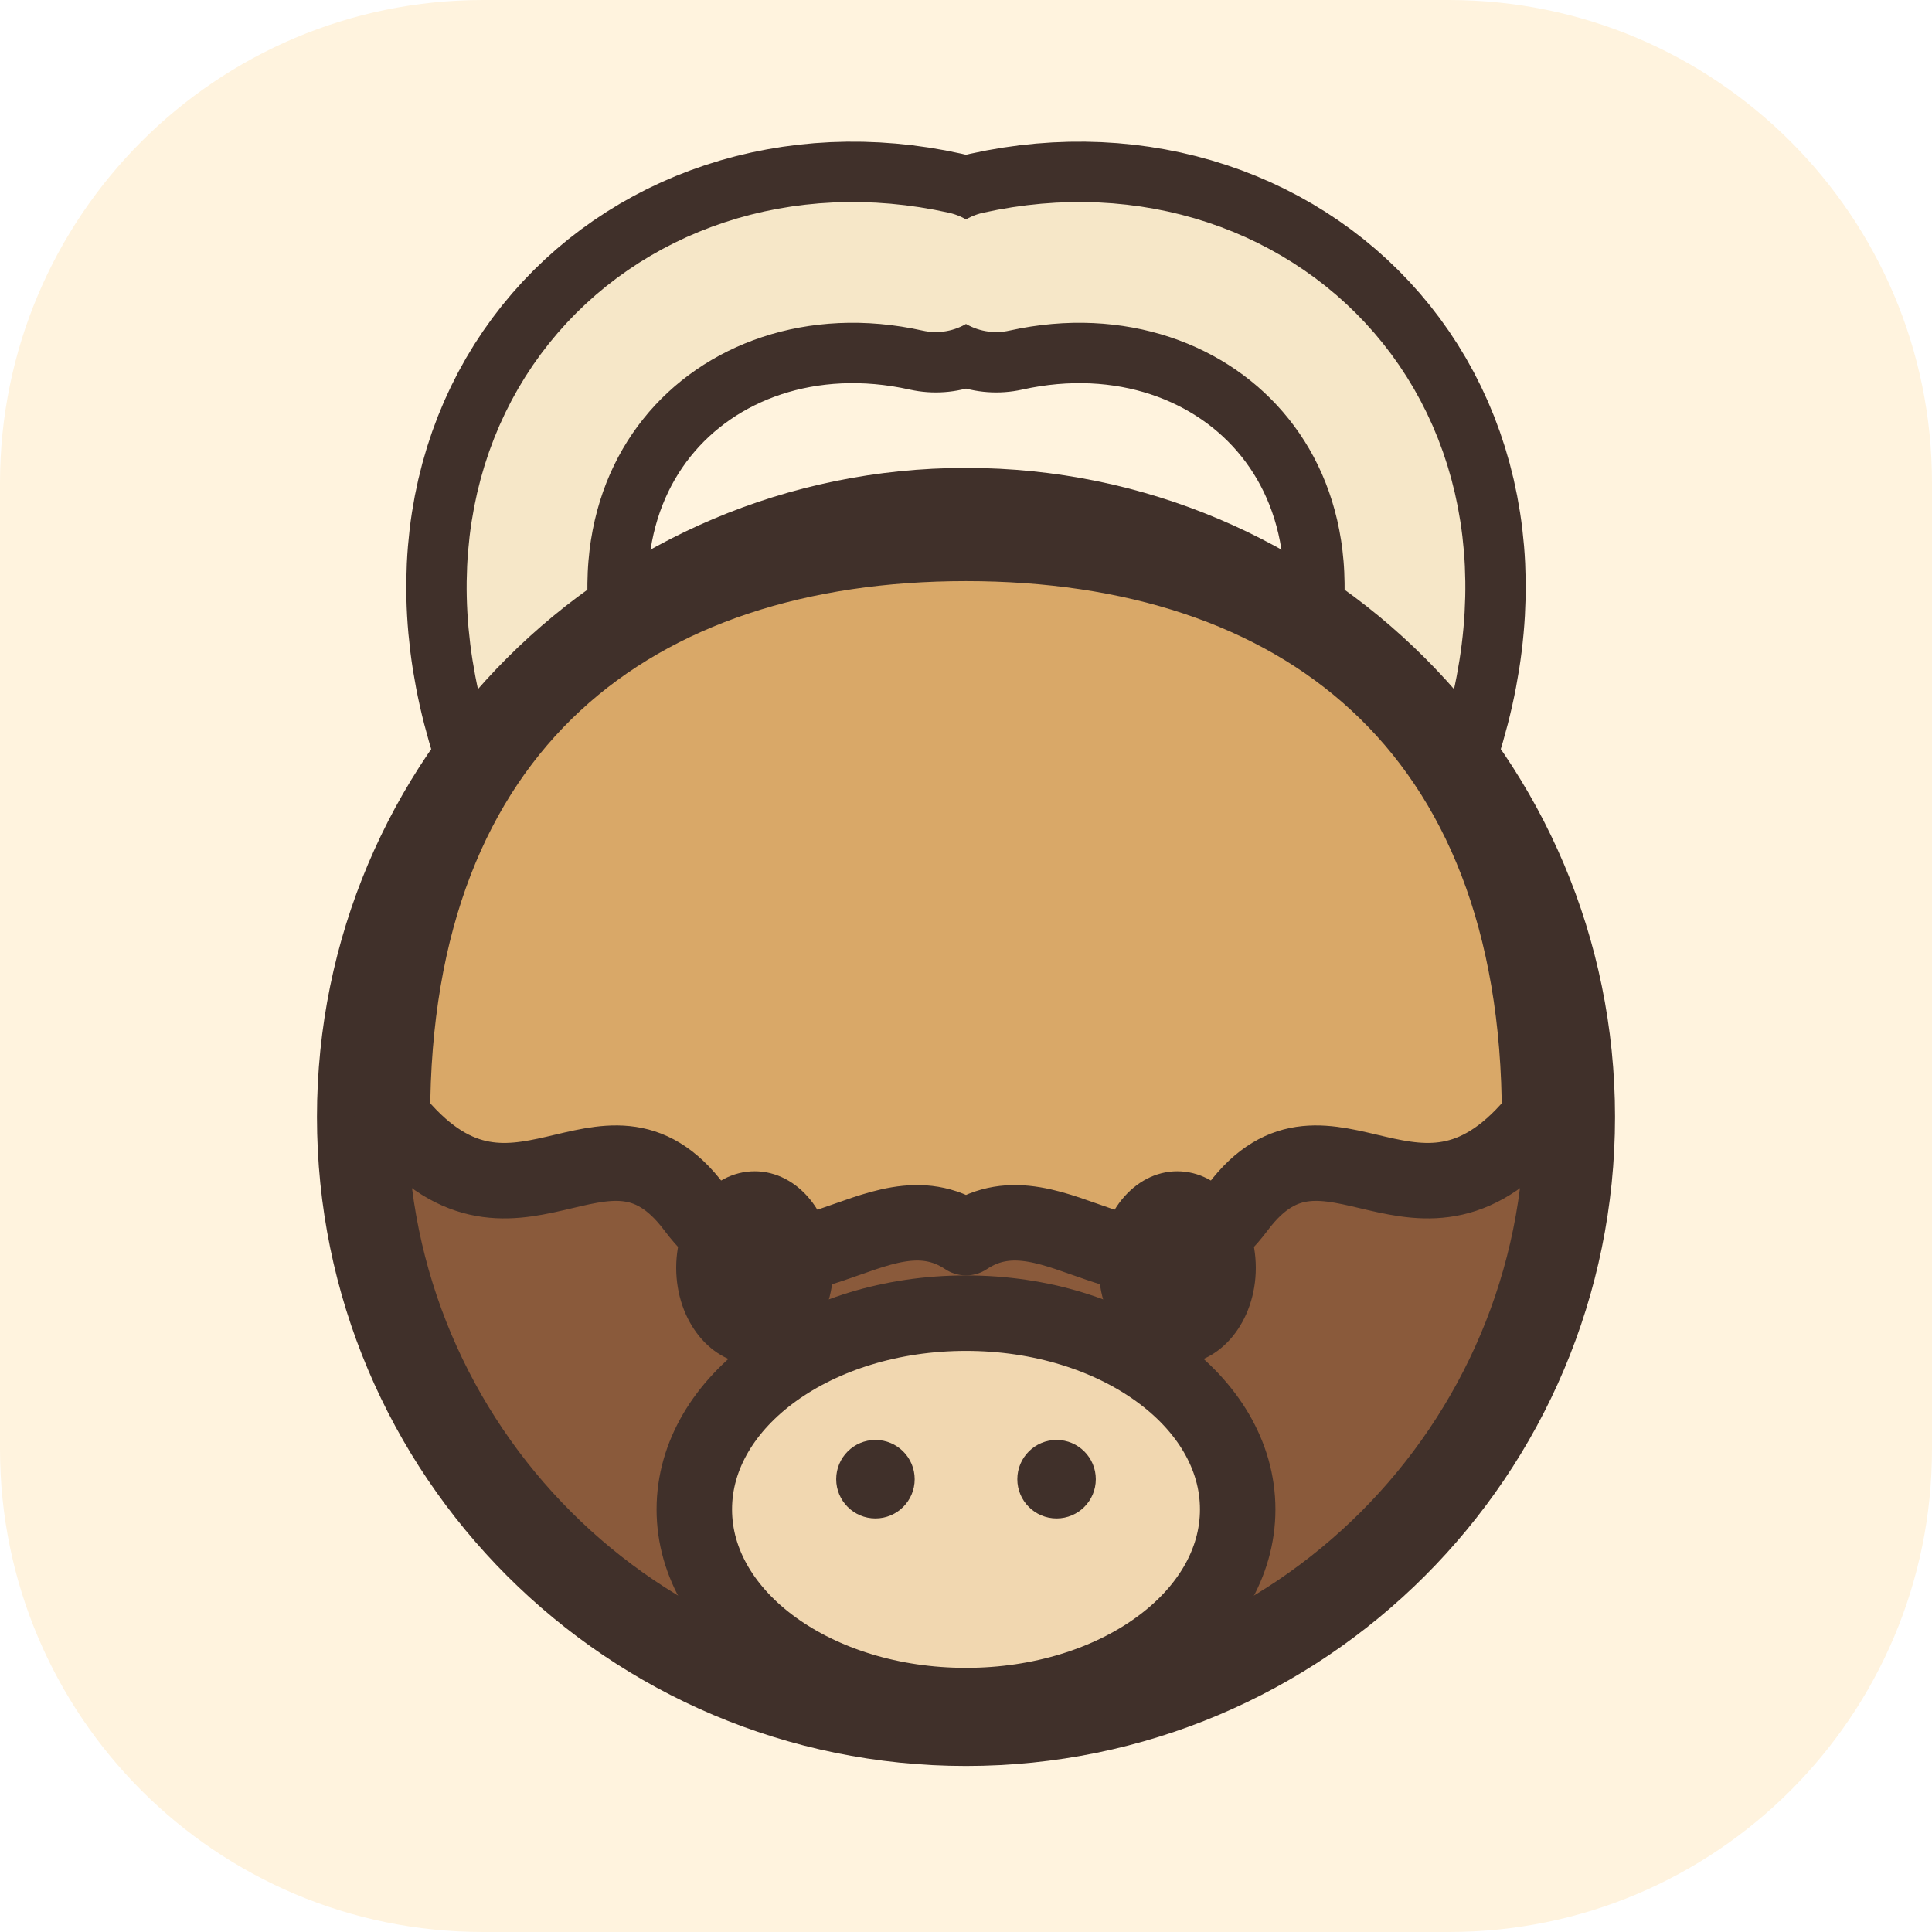
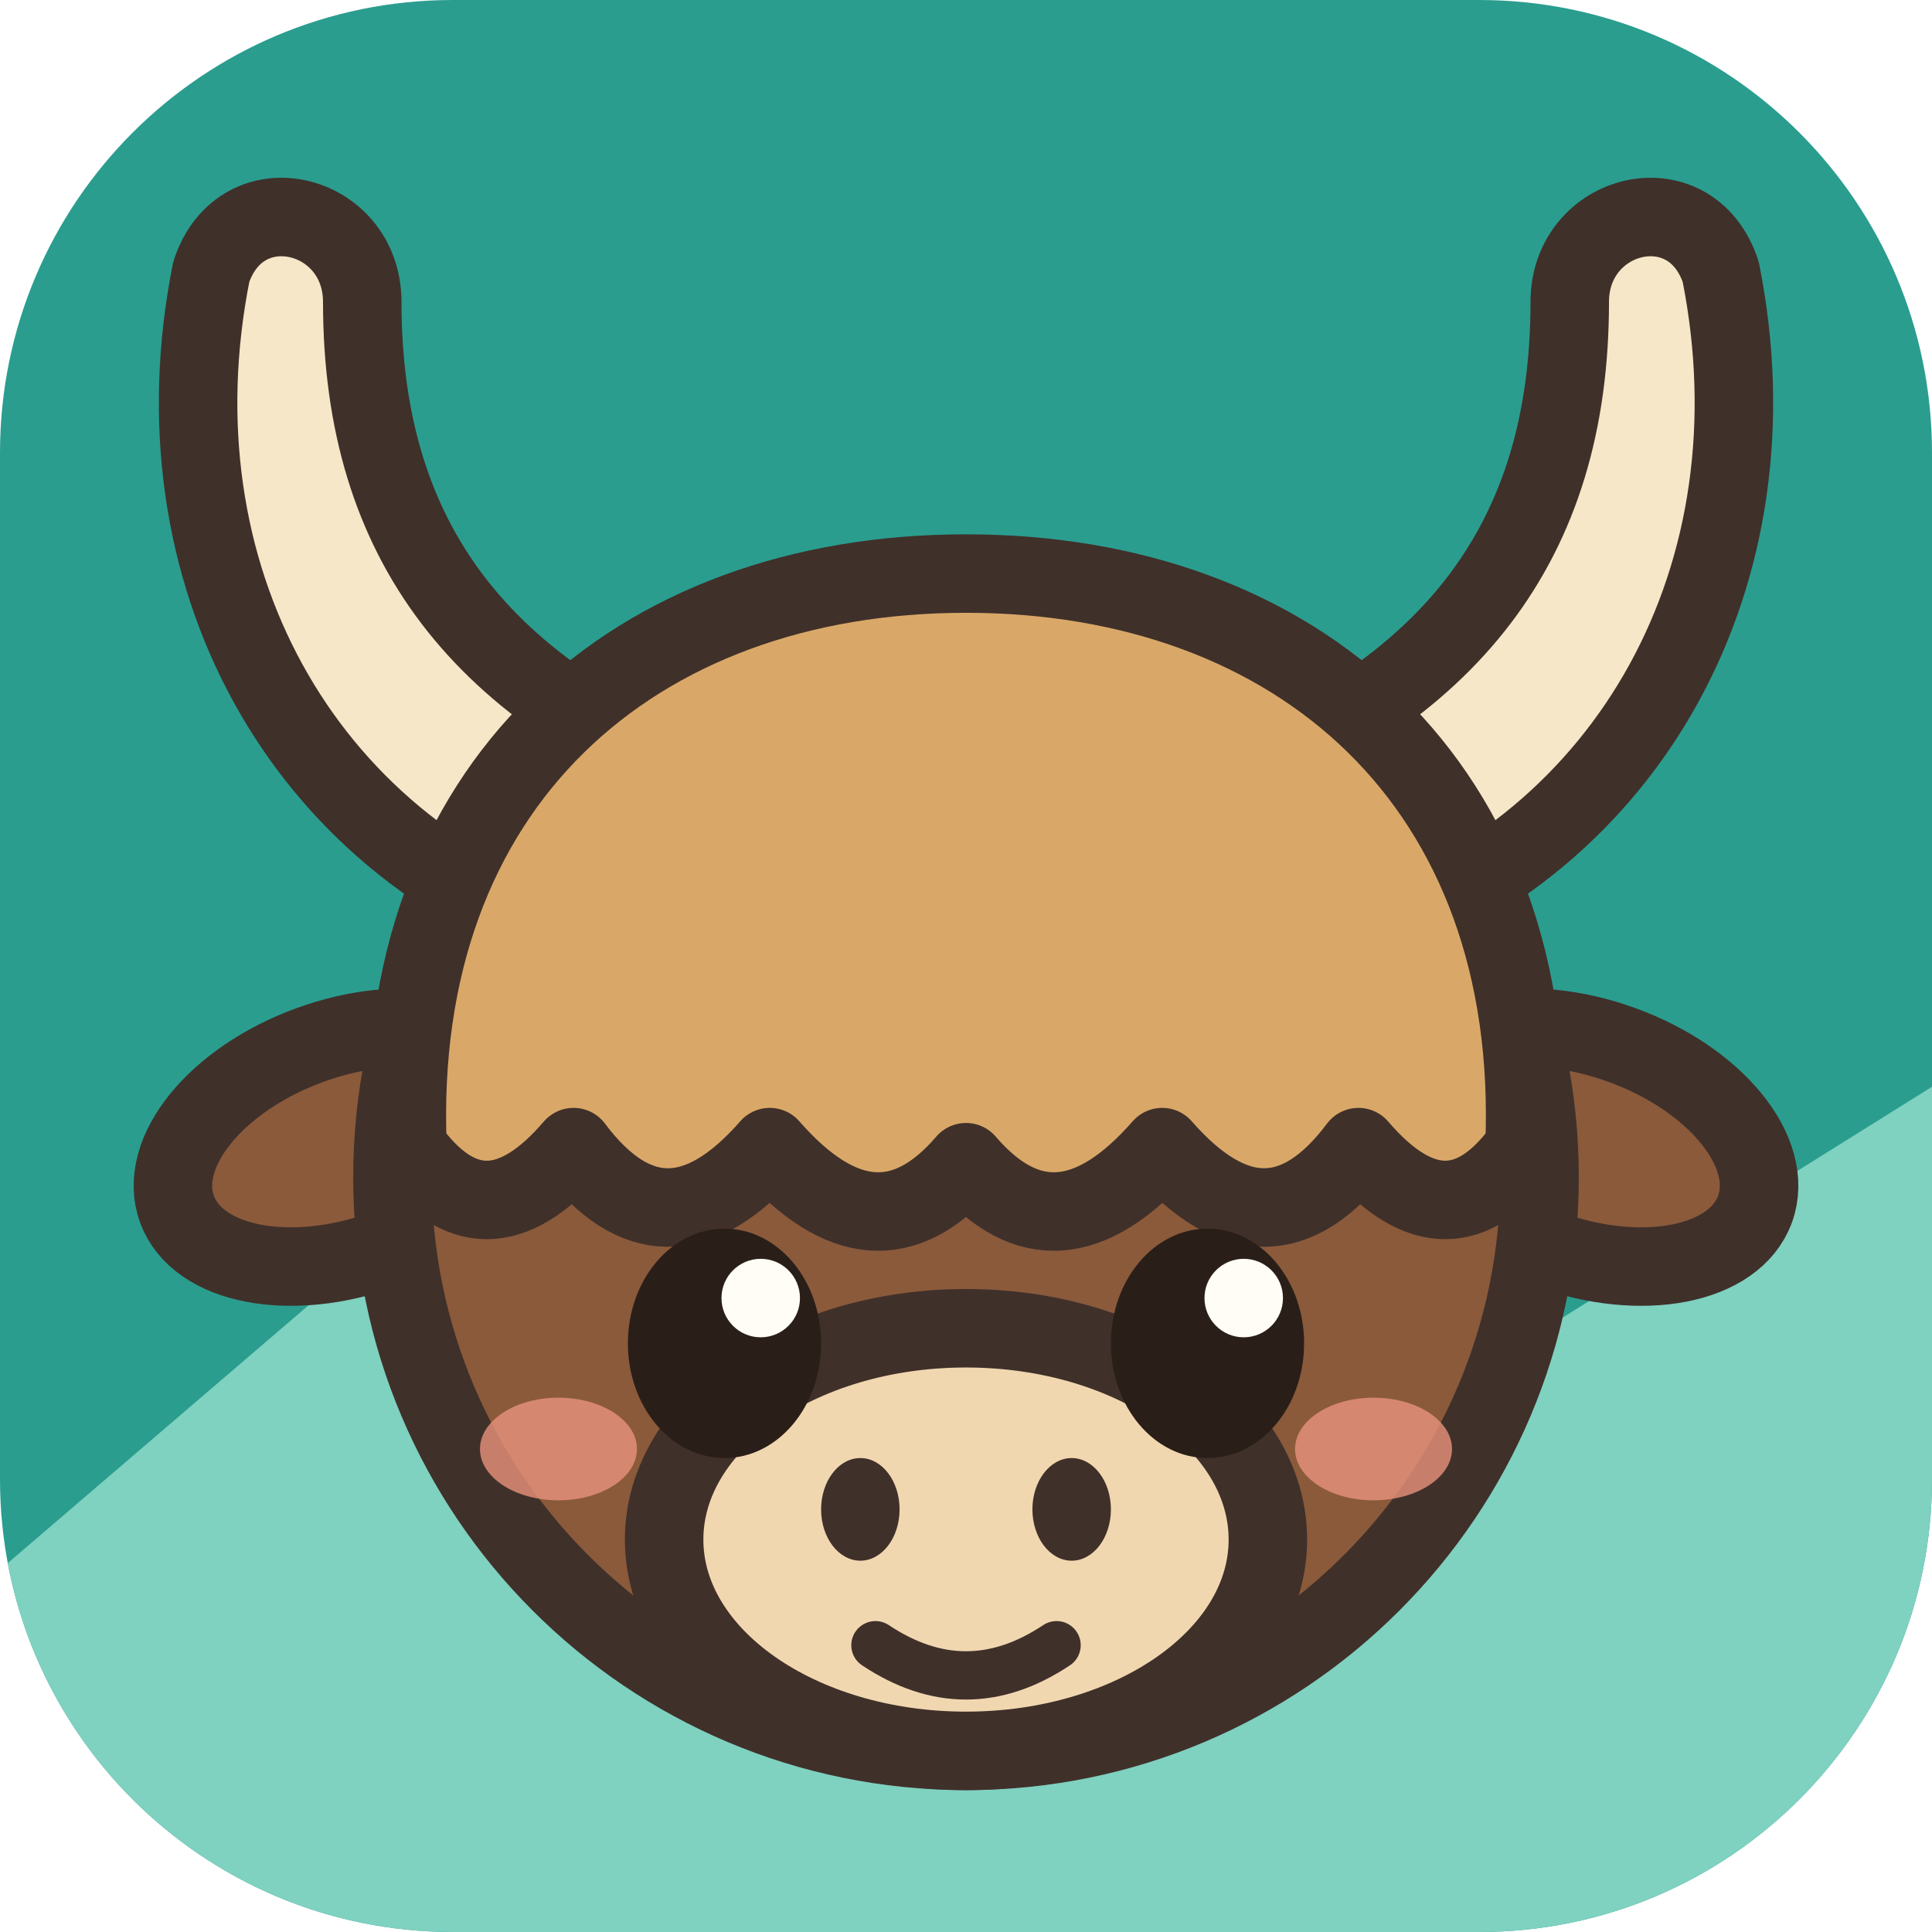
<svg xmlns="http://www.w3.org/2000/svg" viewBox="0 0 64 64">
-   <rect width="64" height="64" rx="16" fill="#FFF3DE" />
-   <path d="M19 26 C 14 15 22 7 31 9 M45 26 C 50 15 42 7 33 9" fill="none" stroke="#40302A" stroke-width="8" stroke-linecap="round" />
-   <path d="M19 26 C 14 15 22 7 31 9 M45 26 C 50 15 42 7 33 9" fill="none" stroke="#F6E7C8" stroke-width="4" stroke-linecap="round" />
-   <circle cx="32" cy="37" r="20" fill="#8A5A3B" stroke="#40302A" stroke-width="3" />
-   <path d="M13 37 C 13 24 21 18 32 18 C 43 18 51 24 51 37 C 47 42 44 36 41 40 C 38 44 35 39 32 41 C 29 39 26 44 23 40 C 20 36 17 42 13 37 Z" fill="#D9A868" stroke="#40302A" stroke-width="2.5" stroke-linejoin="round" />
-   <ellipse cx="25" cy="42" rx="2.6" ry="3.2" fill="#40302A" />
-   <ellipse cx="39" cy="42" rx="2.6" ry="3.2" fill="#40302A" />
-   <ellipse cx="32" cy="50" rx="9" ry="6.5" fill="#F1D7B0" stroke="#40302A" stroke-width="2.5" />
-   <circle cx="29" cy="49" r="1.3" fill="#40302A" />
-   <circle cx="35" cy="49" r="1.3" fill="#40302A" />
+   <defs>
+     <clipPath id="c">
+       <rect width="64" height="64" rx="15" />
+     </clipPath>
+   </defs>
+   <g clip-path="url(#c)">
+     <rect width="64" height="64" fill="#2A9D8F" />
+     <path d="M0 52 L 14 40 L 22 46 L 34 34 L 48 46 L 64 36 V 64 H 0 Z" fill="#7FD1C0" />
+   </g>
+   <g stroke="#40302A" stroke-width="2.6" stroke-linejoin="round">
+     <path d="M19 31 C 10 28 5 19 7 9 C 8 6 12 7 12 10 C 12 18 16 23 24 26 Z" fill="#F6E7C8" />
+     <path d="M45 31 C 54 28 59 19 57 9 C 56 6 52 7 52 10 C 52 18 48 23 40 26 Z" fill="#F6E7C8" />
+     <ellipse cx="11.5" cy="38" rx="6" ry="3.6" transform="rotate(-20 11.5 38)" fill="#8A5A3B" />
+     <ellipse cx="52.5" cy="38" rx="6" ry="3.6" transform="rotate(20 52.5 38)" fill="#8A5A3B" />
+     <circle cx="32" cy="39" r="19" fill="#8A5A3B" />
+     <path d="M13.5 38 C 13 26 21 19 32 19 C 43 19 51 26 50.5 38 Q 48 41.5 45 38 Q 42 42 38.5 38 Q 35 42 32 38.5 Q 29 42 25.5 38 Q 22 42 19 38 Q 16 41.5 13.5 38 Z" fill="#D9A868" />
+     <ellipse cx="32" cy="51" rx="10" ry="7" fill="#F1D7B0" />
+   </g>
+   <ellipse cx="24" cy="44.5" rx="3.2" ry="3.8" fill="#2A1E19" />
+   <ellipse cx="40" cy="44.5" rx="3.2" ry="3.8" fill="#2A1E19" />
+   <circle cx="25.2" cy="43" r="1.3" fill="#FFFDF6" />
+   <circle cx="41.2" cy="43" r="1.3" fill="#FFFDF6" />
+   <ellipse cx="18.5" cy="48" rx="2.6" ry="1.7" fill="#E8927C" opacity="0.8" />
+   <ellipse cx="45.5" cy="48" rx="2.6" ry="1.7" fill="#E8927C" opacity="0.8" />
+   <ellipse cx="28.5" cy="50" rx="1.3" ry="1.7" fill="#40302A" />
+   <ellipse cx="35.5" cy="50" rx="1.3" ry="1.7" fill="#40302A" />
+   <path d="M29 54.5 Q 32 56.5 35 54.5" fill="none" stroke="#40302A" stroke-width="1.6" stroke-linecap="round" />
</svg>
